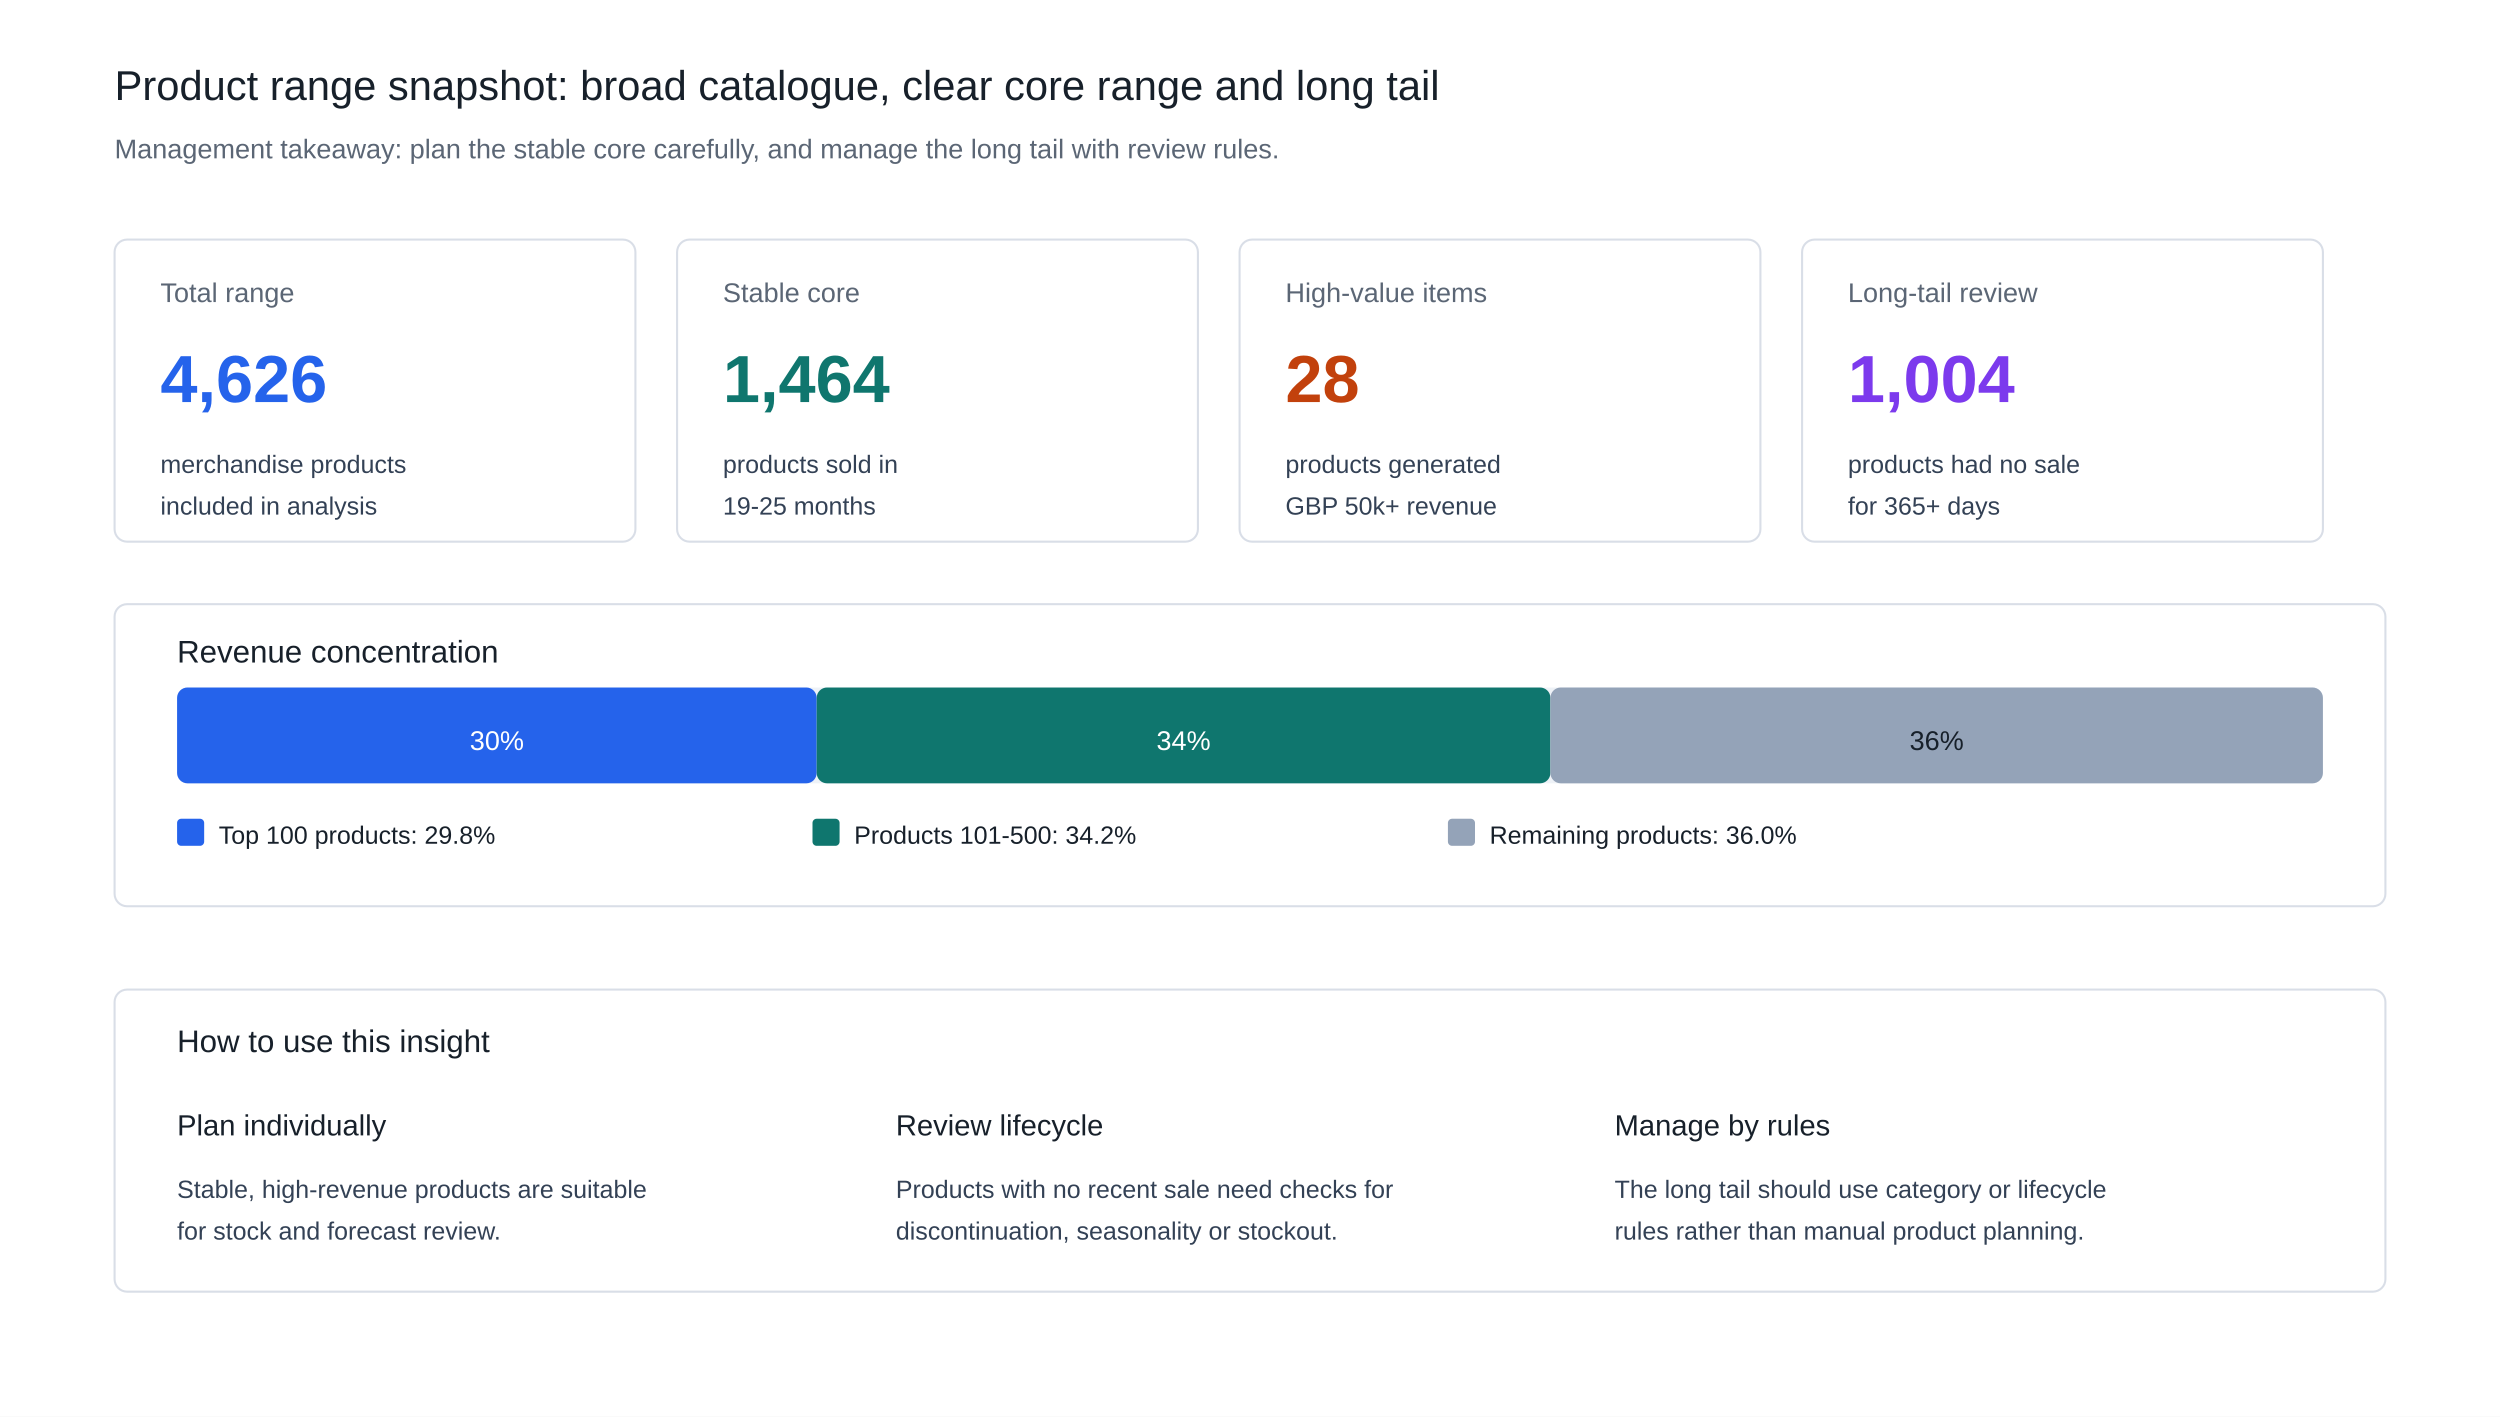
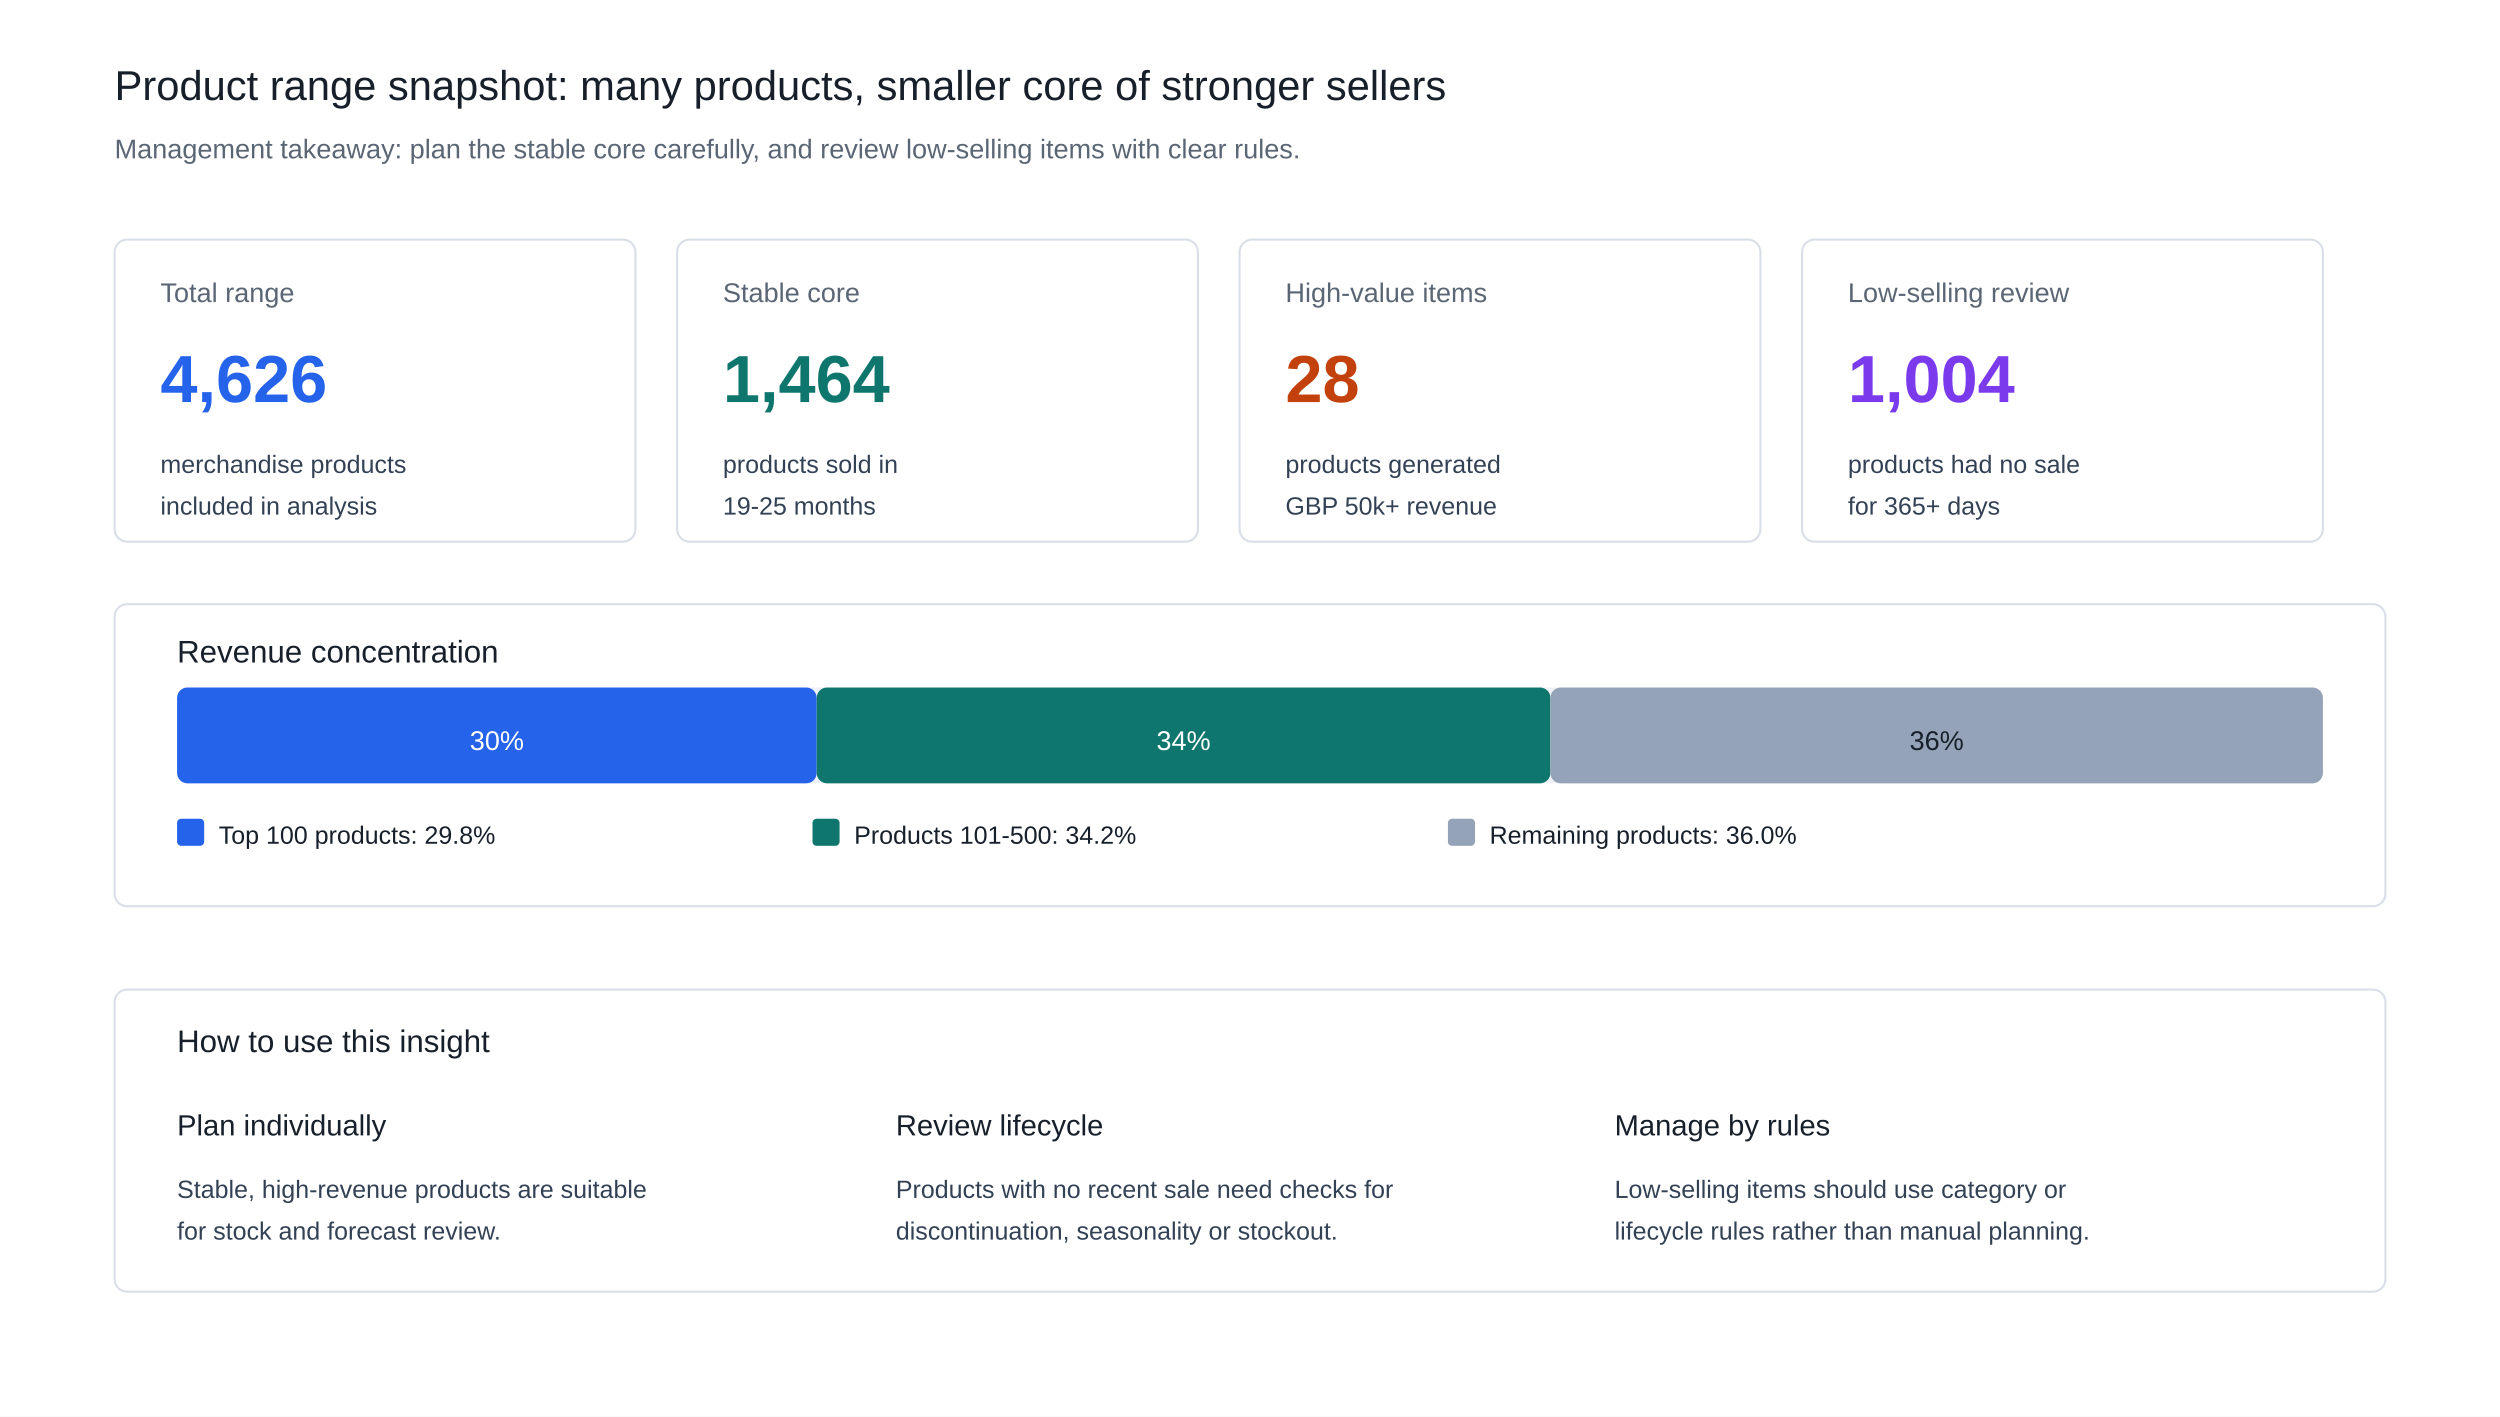
<svg xmlns="http://www.w3.org/2000/svg" width="1200" height="680" viewBox="0 0 1200 680" role="img" aria-labelledby="chart-title chart-description">
  <rect width="100%" height="100%" fill="#ffffff" />
  <g font-family="Arial, Helvetica, sans-serif">
-     <text x="55.0" y="48.0" font-size="20px" text-anchor="start" font-weight="500" fill="#17202a">Product range snapshot: broad catalogue, clear core range and long tail</text>
-     <text x="55.0" y="76.0" font-size="13px" text-anchor="start" font-weight="400" fill="#5b6675">Management takeaway: plan the stable core carefully, and manage the long tail with review rules.</text>
+     <text x="55.0" y="48.0" font-size="20px" text-anchor="start" font-weight="500" fill="#17202a">Product range snapshot: many products, smaller core of stronger sellers</text>
+     <text x="55.0" y="76.0" font-size="13px" text-anchor="start" font-weight="400" fill="#5b6675">Management takeaway: plan the stable core carefully, and review low-selling items with clear rules.</text>
    <rect x="55" y="115" width="250" height="145" rx="6" fill="#ffffff" stroke="#d9dee7" stroke-width="1" />
    <text x="77.0" y="145.0" font-size="13px" text-anchor="start" font-weight="400" fill="#5b6675">Total range</text>
    <text x="77.0" y="193.0" font-size="32px" text-anchor="start" font-weight="700" fill="#2563eb">4,626</text>
    <text x="77.0" y="227.0" font-size="12px" text-anchor="start" font-weight="400" fill="#334155">merchandise products</text>
    <text x="77.0" y="247.0" font-size="12px" text-anchor="start" font-weight="400" fill="#334155">included in analysis</text>
    <rect x="325" y="115" width="250" height="145" rx="6" fill="#ffffff" stroke="#d9dee7" stroke-width="1" />
    <text x="347.0" y="145.0" font-size="13px" text-anchor="start" font-weight="400" fill="#5b6675">Stable core</text>
    <text x="347.0" y="193.0" font-size="32px" text-anchor="start" font-weight="700" fill="#0f766e">1,464</text>
    <text x="347.0" y="227.0" font-size="12px" text-anchor="start" font-weight="400" fill="#334155">products sold in</text>
    <text x="347.0" y="247.0" font-size="12px" text-anchor="start" font-weight="400" fill="#334155">19-25 months</text>
    <rect x="595" y="115" width="250" height="145" rx="6" fill="#ffffff" stroke="#d9dee7" stroke-width="1" />
    <text x="617.0" y="145.0" font-size="13px" text-anchor="start" font-weight="400" fill="#5b6675">High-value items</text>
    <text x="617.0" y="193.0" font-size="32px" text-anchor="start" font-weight="700" fill="#c2410c">28</text>
    <text x="617.0" y="227.0" font-size="12px" text-anchor="start" font-weight="400" fill="#334155">products generated</text>
    <text x="617.0" y="247.0" font-size="12px" text-anchor="start" font-weight="400" fill="#334155">GBP 50k+ revenue</text>
    <rect x="865" y="115" width="250" height="145" rx="6" fill="#ffffff" stroke="#d9dee7" stroke-width="1" />
-     <text x="887.0" y="145.0" font-size="13px" text-anchor="start" font-weight="400" fill="#5b6675">Long-tail review</text>
+     <text x="887.0" y="145.0" font-size="13px" text-anchor="start" font-weight="400" fill="#5b6675">Low-selling review</text>
    <text x="887.0" y="193.0" font-size="32px" text-anchor="start" font-weight="700" fill="#7c3aed">1,004</text>
    <text x="887.0" y="227.0" font-size="12px" text-anchor="start" font-weight="400" fill="#334155">products had no sale</text>
    <text x="887.0" y="247.0" font-size="12px" text-anchor="start" font-weight="400" fill="#334155">for 365+ days</text>
    <rect x="55" y="290" width="1090" height="145" rx="6" fill="#ffffff" stroke="#d9dee7" stroke-width="1" />
    <text x="85.0" y="318.0" font-size="15px" text-anchor="start" font-weight="500" fill="#17202a">Revenue concentration</text>
    <rect x="85" y="330" width="1030" height="46" rx="5" fill="#eef2f7" />
    <rect x="85.0" y="330" width="307.0" height="46" rx="5" fill="#2563eb" />
    <text x="238.5" y="360.0" font-size="13px" text-anchor="middle" font-weight="500" fill="#ffffff">30%</text>
    <rect x="392.0" y="330" width="352.2" height="46" rx="5" fill="#0f766e" />
    <text x="568.1" y="360.0" font-size="13px" text-anchor="middle" font-weight="500" fill="#ffffff">34%</text>
    <rect x="744.2" y="330" width="370.8" height="46" rx="5" fill="#94a3b8" />
    <text x="929.6" y="360.0" font-size="13px" text-anchor="middle" font-weight="500" fill="#17202a">36%</text>
    <rect x="85" y="393" width="13" height="13" rx="2" fill="#2563eb" />
    <text x="105.0" y="405.0" font-size="12px" text-anchor="start" font-weight="400" fill="#17202a">Top 100 products: 29.8%</text>
    <rect x="390" y="393" width="13" height="13" rx="2" fill="#0f766e" />
    <text x="410.0" y="405.0" font-size="12px" text-anchor="start" font-weight="400" fill="#17202a">Products 101-500: 34.2%</text>
    <rect x="695" y="393" width="13" height="13" rx="2" fill="#94a3b8" />
    <text x="715.0" y="405.0" font-size="12px" text-anchor="start" font-weight="400" fill="#17202a">Remaining products: 36.0%</text>
    <rect x="55" y="475" width="1090" height="145" rx="6" fill="#ffffff" stroke="#d9dee7" stroke-width="1" />
    <text x="85.0" y="505.0" font-size="15px" text-anchor="start" font-weight="500" fill="#17202a">How to use this insight</text>
    <text x="85.0" y="545.0" font-size="14px" text-anchor="start" font-weight="500" fill="#17202a">Plan individually</text>
    <text x="85.0" y="575.0" font-size="12px" text-anchor="start" font-weight="400" fill="#334155">Stable, high-revenue products are suitable</text>
    <text x="85.0" y="595.0" font-size="12px" text-anchor="start" font-weight="400" fill="#334155">for stock and forecast review.</text>
    <text x="430.0" y="545.0" font-size="14px" text-anchor="start" font-weight="500" fill="#17202a">Review lifecycle</text>
    <text x="430.0" y="575.0" font-size="12px" text-anchor="start" font-weight="400" fill="#334155">Products with no recent sale need checks for</text>
    <text x="430.0" y="595.0" font-size="12px" text-anchor="start" font-weight="400" fill="#334155">discontinuation, seasonality or stockout.</text>
    <text x="775.0" y="545.0" font-size="14px" text-anchor="start" font-weight="500" fill="#17202a">Manage by rules</text>
-     <text x="775.0" y="575.0" font-size="12px" text-anchor="start" font-weight="400" fill="#334155">The long tail should use category or lifecycle</text>
-     <text x="775.0" y="595.0" font-size="12px" text-anchor="start" font-weight="400" fill="#334155">rules rather than manual product planning.</text>
+     <text x="775.0" y="575.0" font-size="12px" text-anchor="start" font-weight="400" fill="#334155">Low-selling items should use category or</text>
+     <text x="775.0" y="595.0" font-size="12px" text-anchor="start" font-weight="400" fill="#334155">lifecycle rules rather than manual planning.</text>
  </g>
</svg>
